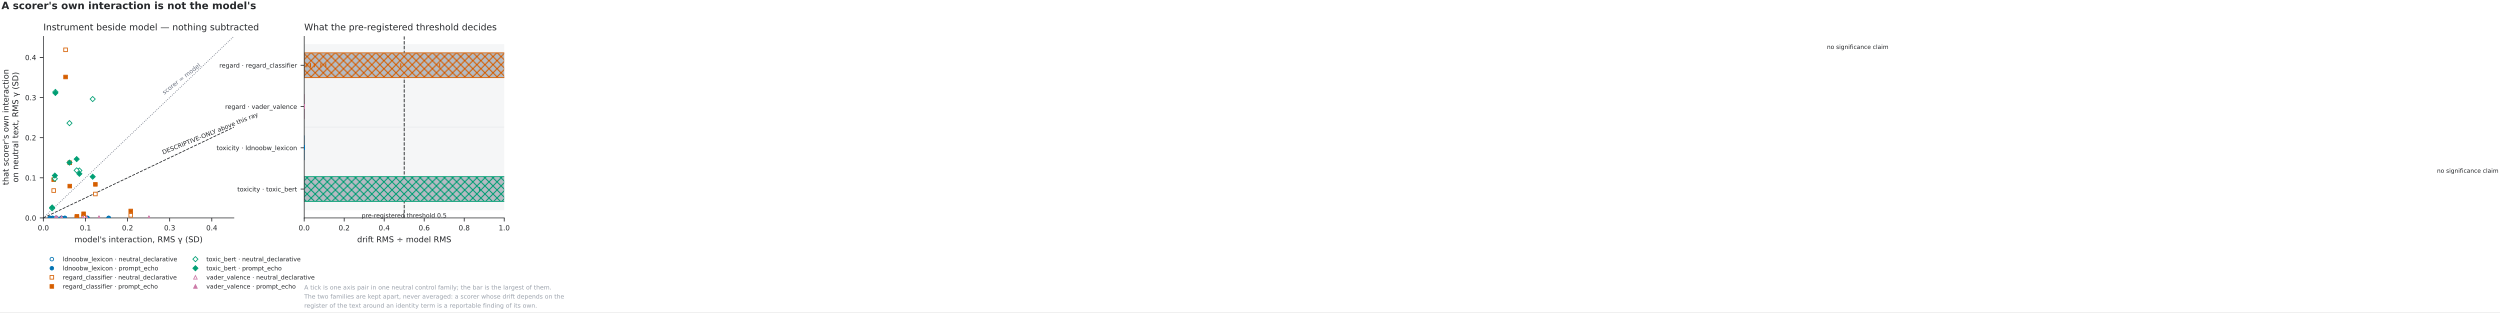
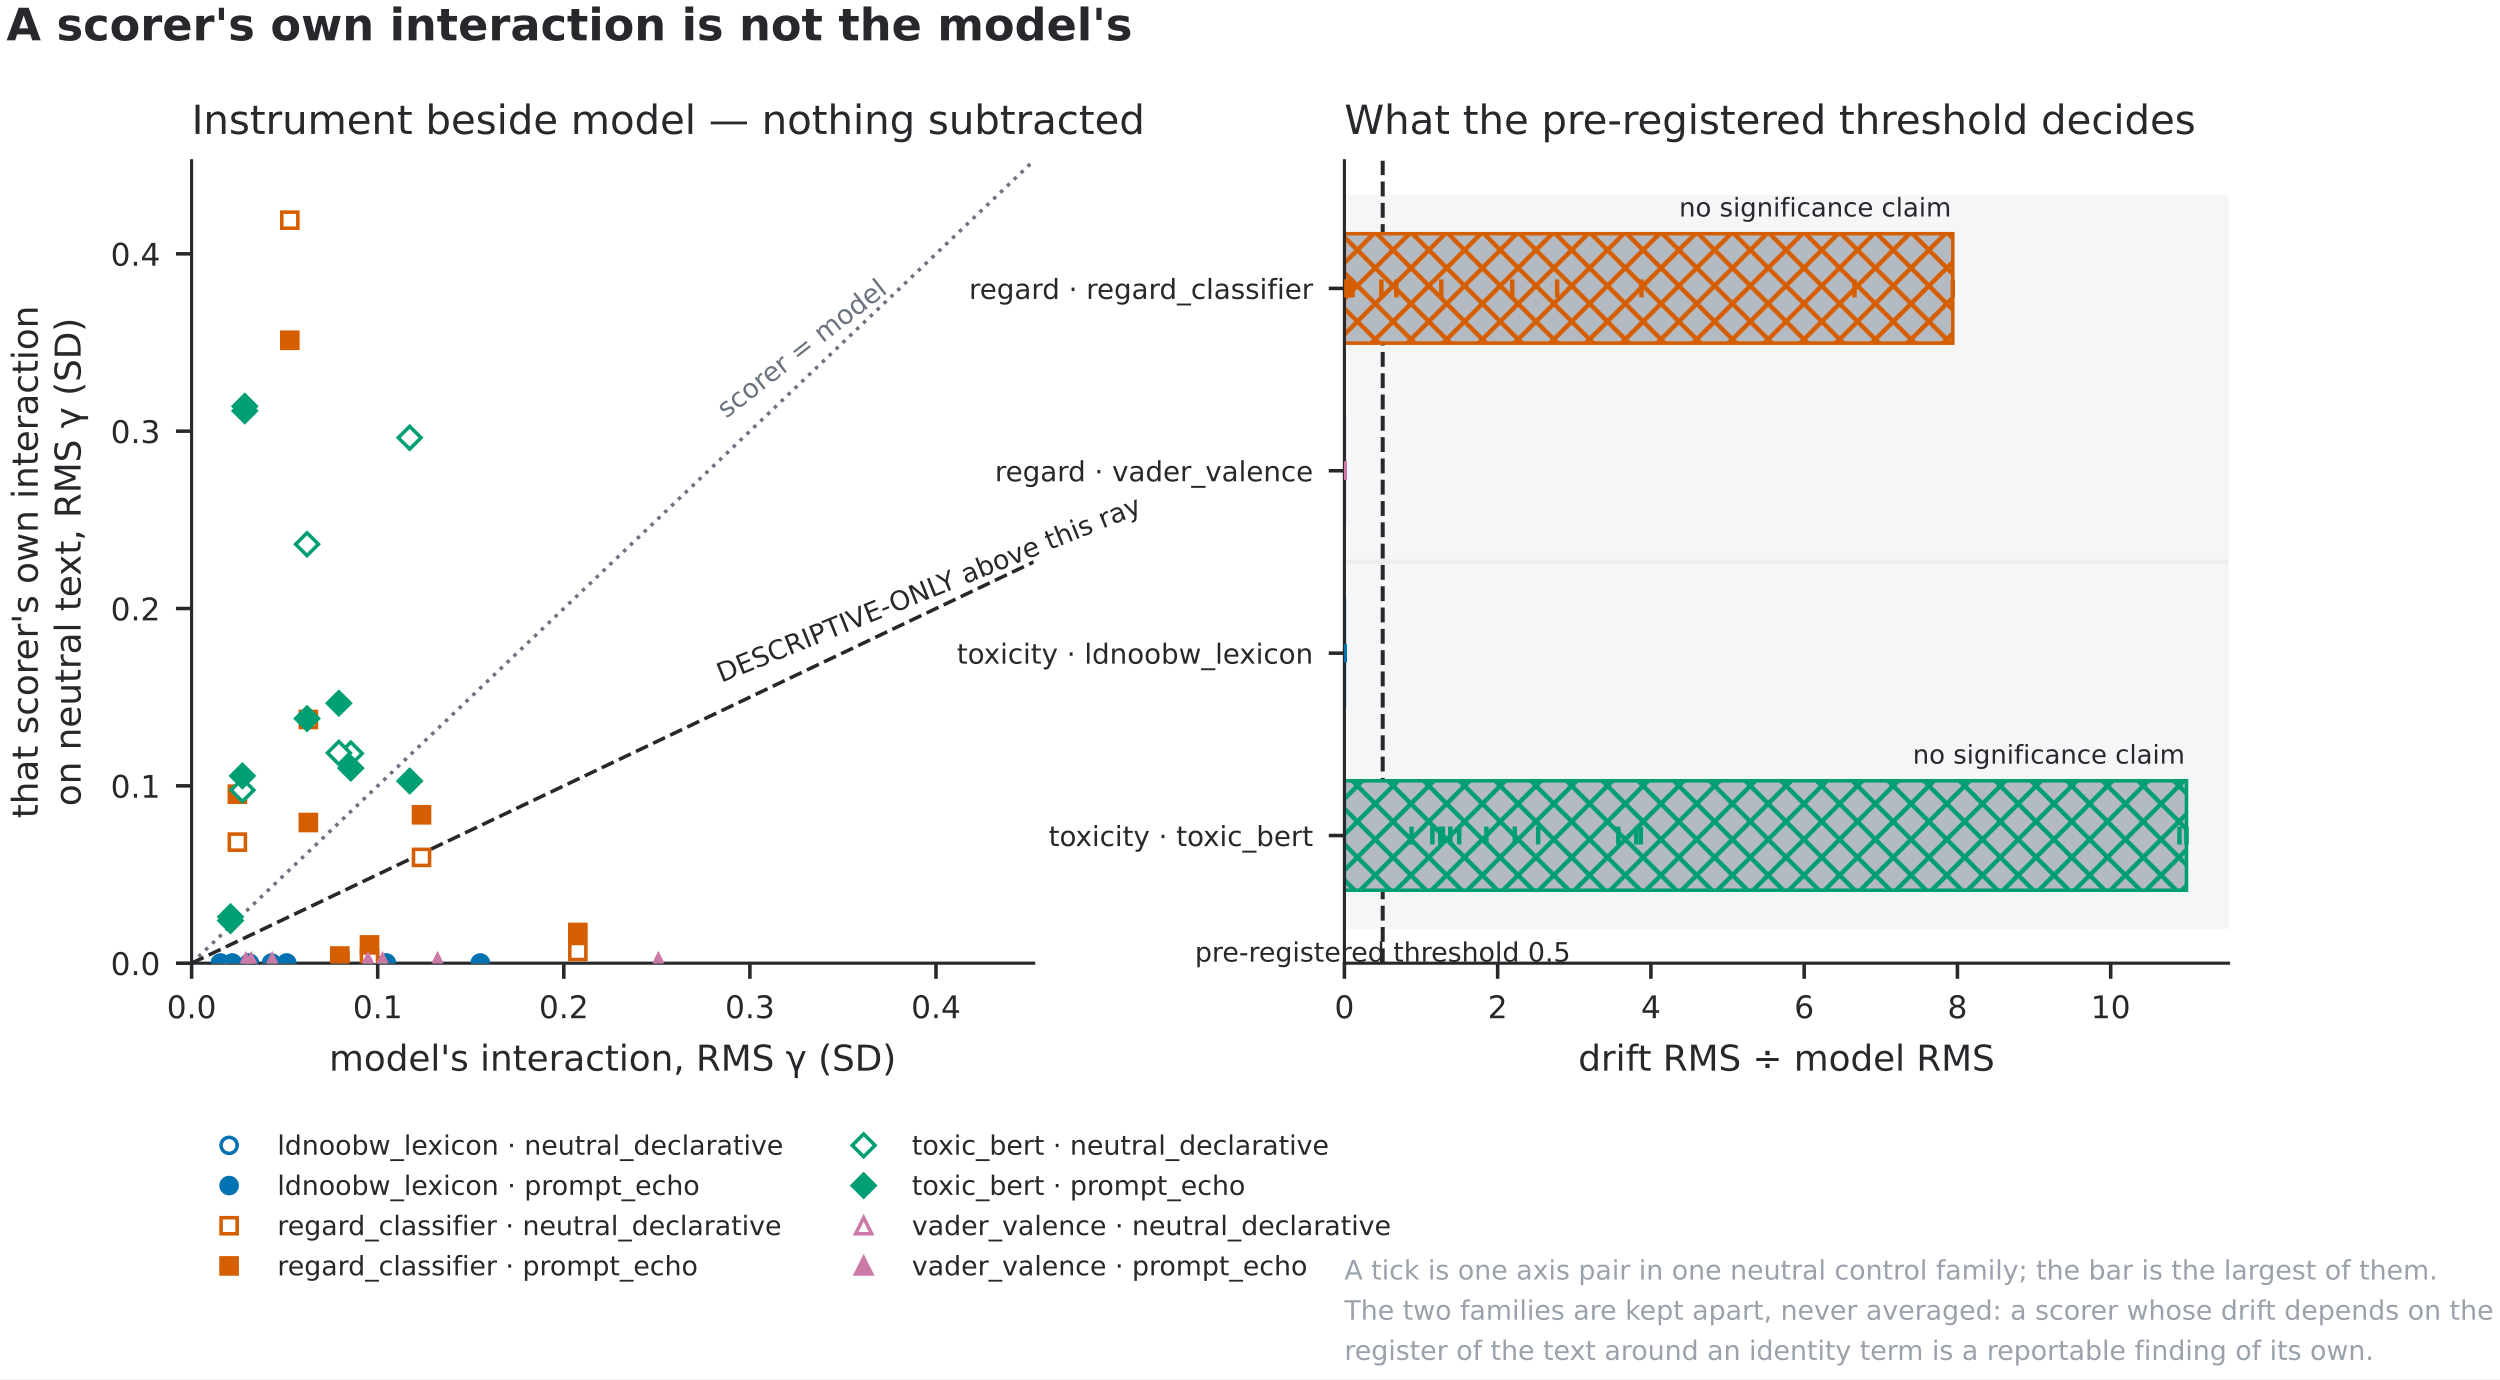
- <svg xmlns="http://www.w3.org/2000/svg" xmlns:xlink="http://www.w3.org/1999/xlink" width="2474.541pt" height="308.848pt" viewBox="0 0 2474.541 308.848" version="1.1">
+ <svg xmlns="http://www.w3.org/2000/svg" xmlns:xlink="http://www.w3.org/1999/xlink" width="559.894pt" height="308.848pt" viewBox="0 0 559.894 308.848" version="1.1">
  <defs>
    <style type="text/css">*{stroke-linejoin: round; stroke-linecap: butt}</style>
  </defs>
  <g id="figure_1">
    <g id="patch_1">
-       <path d="M 0 308.848  L 2474.541 308.848  L 2474.541 0  L 0 0  z " style="fill: #ffffff" />
+       <path d="M 0 308.848  L 559.894 308.848  L 559.894 0  L 0 0  z " style="fill: #ffffff" />
    </g>
    <g id="axes_1">
      <g id="patch_2">
        <path d="M 42.912 215.712  L 231.499 215.712  L 231.499 36  L 42.912 36  z " style="fill: #ffffff" />
      </g>
      <g id="margins-decoration">
        <path d="M 42.912 215.712  L 231.499 36  " clip-path="url(#pa109954910)" style="fill: none; stroke-dasharray: 0.8,1.32; stroke-dashoffset: 0; stroke: #6b7280; stroke-width: 0.8" />
      </g>
      <g id="margins-decoration">
        <path d="M 42.912 215.712  L 231.499 125.856  " clip-path="url(#pa109954910)" style="fill: none; stroke-dasharray: 2.96,1.28; stroke-dashoffset: 0; stroke: #26282b; stroke-width: 0.8" />
      </g>
      <g id="matplotlib.axis_1">
        <g id="xtick_1">
          <g id="line2d_1">
            <defs>
              <path id="m580edf04d2" d="M 0 0  L 0 3.5  " style="stroke: #26282b; stroke-width: 0.8" />
            </defs>
            <g>
              <use xlink:href="#m580edf04d2" x="42.912" y="215.712" style="fill: #26282b; stroke: #26282b; stroke-width: 0.8" />
            </g>
          </g>
          <g id="text_1">
            <text style="font-size: 7px; font-family: 'DejaVu Sans'; text-anchor: middle; fill: #26282b" x="42.912" y="228.03" transform="rotate(-0 42.912 228.0304)">0.0</text>
          </g>
        </g>
        <g id="xtick_2">
          <g id="line2d_2">
            <g>
              <use xlink:href="#m580edf04d2" x="84.59" y="215.712" style="fill: #26282b; stroke: #26282b; stroke-width: 0.8" />
            </g>
          </g>
          <g id="text_2">
            <text style="font-size: 7px; font-family: 'DejaVu Sans'; text-anchor: middle; fill: #26282b" x="84.59" y="228.03" transform="rotate(-0 84.58958 228.0304)">0.1</text>
          </g>
        </g>
        <g id="xtick_3">
          <g id="line2d_3">
            <g>
              <use xlink:href="#m580edf04d2" x="126.267" y="215.712" style="fill: #26282b; stroke: #26282b; stroke-width: 0.8" />
            </g>
          </g>
          <g id="text_3">
            <text style="font-size: 7px; font-family: 'DejaVu Sans'; text-anchor: middle; fill: #26282b" x="126.267" y="228.03" transform="rotate(-0 126.2672 228.0304)">0.2</text>
          </g>
        </g>
        <g id="xtick_4">
          <g id="line2d_4">
            <g>
              <use xlink:href="#m580edf04d2" x="167.945" y="215.712" style="fill: #26282b; stroke: #26282b; stroke-width: 0.8" />
            </g>
          </g>
          <g id="text_4">
            <text style="font-size: 7px; font-family: 'DejaVu Sans'; text-anchor: middle; fill: #26282b" x="167.945" y="228.03" transform="rotate(-0 167.9448 228.0304)">0.3</text>
          </g>
        </g>
        <g id="xtick_5">
          <g id="line2d_5">
            <g>
              <use xlink:href="#m580edf04d2" x="209.622" y="215.712" style="fill: #26282b; stroke: #26282b; stroke-width: 0.8" />
            </g>
          </g>
          <g id="text_5">
            <text style="font-size: 7px; font-family: 'DejaVu Sans'; text-anchor: middle; fill: #26282b" x="209.622" y="228.03" transform="rotate(-0 209.6223 228.0304)">0.4</text>
          </g>
        </g>
        <g id="text_6">
          <text style="font-size: 8px; font-family: 'DejaVu Sans'; text-anchor: middle; fill: #26282b" x="137.206" y="239.791" transform="rotate(-0 137.2055 239.7908)">model's interaction, RMS γ (SD)</text>
        </g>
      </g>
      <g id="matplotlib.axis_2">
        <g id="ytick_1">
          <g id="line2d_6">
            <defs>
              <path id="m1dbfb629b1" d="M 0 0  L -3.5 0  " style="stroke: #26282b; stroke-width: 0.8" />
            </defs>
            <g>
              <use xlink:href="#m1dbfb629b1" x="42.912" y="215.712" style="fill: #26282b; stroke: #26282b; stroke-width: 0.8" />
            </g>
          </g>
          <g id="text_7">
            <text style="font-size: 7px; font-family: 'DejaVu Sans'; text-anchor: end; fill: #26282b" x="35.912" y="218.371" transform="rotate(-0 35.912 218.3712)">0.0</text>
          </g>
        </g>
        <g id="ytick_2">
          <g id="line2d_7">
            <g>
              <use xlink:href="#m1dbfb629b1" x="42.912" y="175.996" style="fill: #26282b; stroke: #26282b; stroke-width: 0.8" />
            </g>
          </g>
          <g id="text_8">
            <text style="font-size: 7px; font-family: 'DejaVu Sans'; text-anchor: end; fill: #26282b" x="35.912" y="178.655" transform="rotate(-0 35.912 178.655)">0.1</text>
          </g>
        </g>
        <g id="ytick_3">
          <g id="line2d_8">
            <g>
              <use xlink:href="#m1dbfb629b1" x="42.912" y="136.28" style="fill: #26282b; stroke: #26282b; stroke-width: 0.8" />
            </g>
          </g>
          <g id="text_9">
            <text style="font-size: 7px; font-family: 'DejaVu Sans'; text-anchor: end; fill: #26282b" x="35.912" y="138.939" transform="rotate(-0 35.912 138.9388)">0.2</text>
          </g>
        </g>
        <g id="ytick_4">
          <g id="line2d_9">
            <g>
              <use xlink:href="#m1dbfb629b1" x="42.912" y="96.563" style="fill: #26282b; stroke: #26282b; stroke-width: 0.8" />
            </g>
          </g>
          <g id="text_10">
            <text style="font-size: 7px; font-family: 'DejaVu Sans'; text-anchor: end; fill: #26282b" x="35.912" y="99.223" transform="rotate(-0 35.912 99.22254)">0.3</text>
          </g>
        </g>
        <g id="ytick_5">
          <g id="line2d_10">
            <g>
              <use xlink:href="#m1dbfb629b1" x="42.912" y="56.847" style="fill: #26282b; stroke: #26282b; stroke-width: 0.8" />
            </g>
          </g>
          <g id="text_11">
            <text style="font-size: 7px; font-family: 'DejaVu Sans'; text-anchor: end; fill: #26282b" x="35.912" y="59.506" transform="rotate(-0 35.912 59.50633)">0.4</text>
          </g>
        </g>
        <g id="text_12">
          <text style="font-size: 8px; font-family: 'DejaVu Sans'; fill: #26282b" transform="translate(8.454969 183.2541) rotate(-90)">that scorer's own interaction</text>
          <text style="font-size: 8px; font-family: 'DejaVu Sans'; fill: #26282b" transform="translate(18.05716 180.5454) rotate(-90)">on neutral text, RMS γ (SD)</text>
        </g>
      </g>
      <g id="patch_3">
        <path d="M 42.912 215.712  L 42.912 36  " style="fill: none; stroke: #26282b; stroke-width: 0.7; stroke-linejoin: miter; stroke-linecap: square" />
      </g>
      <g id="patch_4">
        <path d="M 42.912 215.712  L 231.499 215.712  " style="fill: none; stroke: #26282b; stroke-width: 0.7; stroke-linejoin: miter; stroke-linecap: square" />
      </g>
      <g id="line2d_11">
        <defs>
          <path id="m6b26509b56" d="M 0 1.8  C 0.477 1.8 0.935 1.61 1.273 1.273  C 1.61 0.935 1.8 0.477 1.8 0  C 1.8 -0.477 1.61 -0.935 1.273 -1.273  C 0.935 -1.61 0.477 -1.8 0 -1.8  C -0.477 -1.8 -0.935 -1.61 -1.273 -1.273  C -1.61 -0.935 -1.8 -0.477 -1.8 0  C -1.8 0.477 -1.61 0.935 -1.273 1.273  C -0.935 1.61 -0.477 1.8 0 1.8  z " style="stroke: #0072b2; stroke-width: 0.8" />
        </defs>
        <g clip-path="url(#pa109954910)">
          <use xlink:href="#m6b26509b56" x="86.517" y="215.712" style="fill: #ffffff; stroke: #0072b2; stroke-width: 0.8" />
          <use xlink:href="#m6b26509b56" x="52.008" y="215.712" style="fill: #ffffff; stroke: #0072b2; stroke-width: 0.8" />
          <use xlink:href="#m6b26509b56" x="55.815" y="215.712" style="fill: #ffffff; stroke: #0072b2; stroke-width: 0.8" />
          <use xlink:href="#m6b26509b56" x="64.201" y="215.712" style="fill: #ffffff; stroke: #0072b2; stroke-width: 0.8" />
          <use xlink:href="#m6b26509b56" x="107.567" y="215.712" style="fill: #ffffff; stroke: #0072b2; stroke-width: 0.8" />
          <use xlink:href="#m6b26509b56" x="60.827" y="215.712" style="fill: #ffffff; stroke: #0072b2; stroke-width: 0.8" />
          <use xlink:href="#m6b26509b56" x="49.373" y="215.712" style="fill: #ffffff; stroke: #0072b2; stroke-width: 0.8" />
        </g>
      </g>
      <g id="line2d_12">
        <defs>
          <path id="m440187493d" d="M 0 1.8  C 0.477 1.8 0.935 1.61 1.273 1.273  C 1.61 0.935 1.8 0.477 1.8 0  C 1.8 -0.477 1.61 -0.935 1.273 -1.273  C 0.935 -1.61 0.477 -1.8 0 -1.8  C -0.477 -1.8 -0.935 -1.61 -1.273 -1.273  C -1.61 -0.935 -1.8 -0.477 -1.8 0  C -1.8 0.477 -1.61 0.935 -1.273 1.273  C -0.935 1.61 -0.477 1.8 0 1.8  z " style="stroke: #0072b2; stroke-width: 0.8" />
        </defs>
        <g clip-path="url(#pa109954910)">
          <use xlink:href="#m440187493d" x="86.517" y="215.712" style="fill: #0072b2; stroke: #0072b2; stroke-width: 0.8" />
          <use xlink:href="#m440187493d" x="52.008" y="215.712" style="fill: #0072b2; stroke: #0072b2; stroke-width: 0.8" />
          <use xlink:href="#m440187493d" x="55.815" y="215.712" style="fill: #0072b2; stroke: #0072b2; stroke-width: 0.8" />
          <use xlink:href="#m440187493d" x="64.201" y="215.712" style="fill: #0072b2; stroke: #0072b2; stroke-width: 0.8" />
          <use xlink:href="#m440187493d" x="107.567" y="215.712" style="fill: #0072b2; stroke: #0072b2; stroke-width: 0.8" />
          <use xlink:href="#m440187493d" x="60.827" y="215.712" style="fill: #0072b2; stroke: #0072b2; stroke-width: 0.8" />
          <use xlink:href="#m440187493d" x="49.373" y="215.712" style="fill: #0072b2; stroke: #0072b2; stroke-width: 0.8" />
        </g>
      </g>
      <g id="line2d_13">
        <defs>
          <path id="m87b30cefbf" d="M -1.8 1.8  L 1.8 1.8  L 1.8 -1.8  L -1.8 -1.8  z " style="stroke: #d55e00; stroke-width: 0.8; stroke-linejoin: miter" />
        </defs>
        <g clip-path="url(#pa109954910)">
          <use xlink:href="#m87b30cefbf" x="64.905" y="49.312" style="fill: #ffffff; stroke: #d55e00; stroke-width: 0.8; stroke-linejoin: miter" />
          <use xlink:href="#m87b30cefbf" x="94.402" y="192.022" style="fill: #ffffff; stroke: #d55e00; stroke-width: 0.8; stroke-linejoin: miter" />
          <use xlink:href="#m87b30cefbf" x="53.158" y="188.604" style="fill: #ffffff; stroke: #d55e00; stroke-width: 0.8; stroke-linejoin: miter" />
          <use xlink:href="#m87b30cefbf" x="76.102" y="215.291" style="fill: #ffffff; stroke: #d55e00; stroke-width: 0.8; stroke-linejoin: miter" />
          <use xlink:href="#m87b30cefbf" x="69.055" y="161.138" style="fill: #ffffff; stroke: #d55e00; stroke-width: 0.8; stroke-linejoin: miter" />
          <use xlink:href="#m87b30cefbf" x="82.751" y="214.554" style="fill: #ffffff; stroke: #d55e00; stroke-width: 0.8; stroke-linejoin: miter" />
          <use xlink:href="#m87b30cefbf" x="129.415" y="213.093" style="fill: #ffffff; stroke: #d55e00; stroke-width: 0.8; stroke-linejoin: miter" />
        </g>
      </g>
      <g id="line2d_14">
        <defs>
          <path id="mf035934096" d="M -1.8 1.8  L 1.8 1.8  L 1.8 -1.8  L -1.8 -1.8  z " style="stroke: #d55e00; stroke-width: 0.8; stroke-linejoin: miter" />
        </defs>
        <g clip-path="url(#pa109954910)">
          <use xlink:href="#mf035934096" x="64.905" y="76.204" style="fill: #d55e00; stroke: #d55e00; stroke-width: 0.8; stroke-linejoin: miter" />
          <use xlink:href="#mf035934096" x="94.402" y="182.476" style="fill: #d55e00; stroke: #d55e00; stroke-width: 0.8; stroke-linejoin: miter" />
          <use xlink:href="#mf035934096" x="53.158" y="177.86" style="fill: #d55e00; stroke: #d55e00; stroke-width: 0.8; stroke-linejoin: miter" />
          <use xlink:href="#mf035934096" x="76.102" y="214.109" style="fill: #d55e00; stroke: #d55e00; stroke-width: 0.8; stroke-linejoin: miter" />
          <use xlink:href="#mf035934096" x="69.055" y="184.208" style="fill: #d55e00; stroke: #d55e00; stroke-width: 0.8; stroke-linejoin: miter" />
          <use xlink:href="#mf035934096" x="82.751" y="211.618" style="fill: #d55e00; stroke: #d55e00; stroke-width: 0.8; stroke-linejoin: miter" />
          <use xlink:href="#mf035934096" x="129.415" y="208.835" style="fill: #d55e00; stroke: #d55e00; stroke-width: 0.8; stroke-linejoin: miter" />
        </g>
      </g>
      <g id="line2d_15">
        <defs>
          <path id="mf7b202ad55" d="M 0 2.546  L 2.546 0  L 0 -2.546  L -2.546 0  z " style="stroke: #009e73; stroke-width: 0.8; stroke-linejoin: miter" />
        </defs>
        <g clip-path="url(#pa109954910)">
          <use xlink:href="#mf7b202ad55" x="68.758" y="121.884" style="fill: #ffffff; stroke: #009e73; stroke-width: 0.8; stroke-linejoin: miter" />
          <use xlink:href="#mf7b202ad55" x="91.75" y="98.033" style="fill: #ffffff; stroke: #009e73; stroke-width: 0.8; stroke-linejoin: miter" />
          <use xlink:href="#mf7b202ad55" x="78.564" y="168.759" style="fill: #ffffff; stroke: #009e73; stroke-width: 0.8; stroke-linejoin: miter" />
          <use xlink:href="#mf7b202ad55" x="75.892" y="168.621" style="fill: #ffffff; stroke: #009e73; stroke-width: 0.8; stroke-linejoin: miter" />
          <use xlink:href="#mf7b202ad55" x="54.823" y="90.98" style="fill: #ffffff; stroke: #009e73; stroke-width: 0.8; stroke-linejoin: miter" />
          <use xlink:href="#mf7b202ad55" x="51.628" y="206.174" style="fill: #ffffff; stroke: #009e73; stroke-width: 0.8; stroke-linejoin: miter" />
          <use xlink:href="#mf7b202ad55" x="54.29" y="176.952" style="fill: #ffffff; stroke: #009e73; stroke-width: 0.8; stroke-linejoin: miter" />
        </g>
      </g>
      <g id="line2d_16">
        <defs>
          <path id="m462d6c159b" d="M 0 2.546  L 2.546 0  L 0 -2.546  L -2.546 0  z " style="stroke: #009e73; stroke-width: 0.8; stroke-linejoin: miter" />
        </defs>
        <g clip-path="url(#pa109954910)">
          <use xlink:href="#m462d6c159b" x="68.758" y="160.932" style="fill: #009e73; stroke: #009e73; stroke-width: 0.8; stroke-linejoin: miter" />
          <use xlink:href="#m462d6c159b" x="91.75" y="174.912" style="fill: #009e73; stroke: #009e73; stroke-width: 0.8; stroke-linejoin: miter" />
          <use xlink:href="#m462d6c159b" x="78.564" y="172.027" style="fill: #009e73; stroke: #009e73; stroke-width: 0.8; stroke-linejoin: miter" />
          <use xlink:href="#m462d6c159b" x="75.892" y="157.488" style="fill: #009e73; stroke: #009e73; stroke-width: 0.8; stroke-linejoin: miter" />
          <use xlink:href="#m462d6c159b" x="54.823" y="92.013" style="fill: #009e73; stroke: #009e73; stroke-width: 0.8; stroke-linejoin: miter" />
          <use xlink:href="#m462d6c159b" x="51.628" y="205.327" style="fill: #009e73; stroke: #009e73; stroke-width: 0.8; stroke-linejoin: miter" />
          <use xlink:href="#m462d6c159b" x="54.29" y="173.768" style="fill: #009e73; stroke: #009e73; stroke-width: 0.8; stroke-linejoin: miter" />
        </g>
      </g>
      <g id="line2d_17">
        <defs>
          <path id="mebb9a786e4" d="M 0 -1.8  L -1.8 1.8  L 1.8 1.8  z " style="stroke: #cc79a7; stroke-width: 0.8; stroke-linejoin: miter" />
        </defs>
        <g clip-path="url(#pa109954910)">
          <use xlink:href="#mebb9a786e4" x="55.046" y="215.712" style="fill: #ffffff; stroke: #cc79a7; stroke-width: 0.8; stroke-linejoin: miter" />
          <use xlink:href="#mebb9a786e4" x="82.412" y="215.712" style="fill: #ffffff; stroke: #cc79a7; stroke-width: 0.8; stroke-linejoin: miter" />
          <use xlink:href="#mebb9a786e4" x="60.959" y="215.712" style="fill: #ffffff; stroke: #cc79a7; stroke-width: 0.8; stroke-linejoin: miter" />
          <use xlink:href="#mebb9a786e4" x="56.252" y="215.712" style="fill: #ffffff; stroke: #cc79a7; stroke-width: 0.8; stroke-linejoin: miter" />
          <use xlink:href="#mebb9a786e4" x="85.673" y="215.712" style="fill: #ffffff; stroke: #cc79a7; stroke-width: 0.8; stroke-linejoin: miter" />
          <use xlink:href="#mebb9a786e4" x="97.991" y="215.712" style="fill: #ffffff; stroke: #cc79a7; stroke-width: 0.8; stroke-linejoin: miter" />
          <use xlink:href="#mebb9a786e4" x="147.446" y="215.712" style="fill: #ffffff; stroke: #cc79a7; stroke-width: 0.8; stroke-linejoin: miter" />
        </g>
      </g>
      <g id="line2d_18">
        <defs>
          <path id="m4b9bb8f243" d="M 0 -1.8  L -1.8 1.8  L 1.8 1.8  z " style="stroke: #cc79a7; stroke-width: 0.8; stroke-linejoin: miter" />
        </defs>
        <g clip-path="url(#pa109954910)">
          <use xlink:href="#m4b9bb8f243" x="55.046" y="215.712" style="fill: #cc79a7; stroke: #cc79a7; stroke-width: 0.8; stroke-linejoin: miter" />
          <use xlink:href="#m4b9bb8f243" x="82.412" y="215.712" style="fill: #cc79a7; stroke: #cc79a7; stroke-width: 0.8; stroke-linejoin: miter" />
          <use xlink:href="#m4b9bb8f243" x="60.959" y="215.712" style="fill: #cc79a7; stroke: #cc79a7; stroke-width: 0.8; stroke-linejoin: miter" />
          <use xlink:href="#m4b9bb8f243" x="56.252" y="215.712" style="fill: #cc79a7; stroke: #cc79a7; stroke-width: 0.8; stroke-linejoin: miter" />
          <use xlink:href="#m4b9bb8f243" x="85.673" y="215.712" style="fill: #cc79a7; stroke: #cc79a7; stroke-width: 0.8; stroke-linejoin: miter" />
          <use xlink:href="#m4b9bb8f243" x="97.991" y="215.712" style="fill: #cc79a7; stroke: #cc79a7; stroke-width: 0.8; stroke-linejoin: miter" />
          <use xlink:href="#m4b9bb8f243" x="147.446" y="215.712" style="fill: #cc79a7; stroke: #cc79a7; stroke-width: 0.8; stroke-linejoin: miter" />
        </g>
      </g>
      <g id="text_13">
        <text style="font-size: 6px; font-family: 'DejaVu Sans'; fill: #6b7280" transform="translate(162.6428 93.8134) rotate(-38)">scorer = model</text>
      </g>
      <g id="text_14">
        <text style="font-size: 6px; font-family: 'DejaVu Sans'; fill: #26282b" transform="translate(161.5438 152.9178) rotate(-22)">DESCRIPTIVE-ONLY above this ray</text>
      </g>
      <g id="text_15">
        <text style="font-size: 9px; font-family: 'DejaVu Sans'; text-anchor: start; fill: #26282b" x="42.912" y="30" transform="rotate(-0 42.912 30)">Instrument beside model — nothing subtracted</text>
      </g>
      <g id="legend_1">
        <g id="line2d_19">
          <g>
            <use xlink:href="#m6b26509b56" x="51.312" y="256.513" style="fill: #ffffff; stroke: #0072b2; stroke-width: 0.8" />
          </g>
        </g>
        <g id="text_16">
          <text style="font-size: 6px; font-family: 'DejaVu Sans'; text-anchor: start; fill: #26282b" x="62.112" y="258.613" transform="rotate(-0 62.112 258.6135)">ldnoobw_lexicon · neutral_declarative</text>
        </g>
        <g id="line2d_20">
          <g>
            <use xlink:href="#m440187493d" x="51.312" y="265.514" style="fill: #0072b2; stroke: #0072b2; stroke-width: 0.8" />
          </g>
        </g>
        <g id="text_17">
          <text style="font-size: 6px; font-family: 'DejaVu Sans'; text-anchor: start; fill: #26282b" x="62.112" y="267.614" transform="rotate(-0 62.112 267.6139)">ldnoobw_lexicon · prompt_echo</text>
        </g>
        <g id="line2d_21">
          <g>
            <use xlink:href="#m87b30cefbf" x="51.312" y="274.514" style="fill: #ffffff; stroke: #d55e00; stroke-width: 0.8; stroke-linejoin: miter" />
          </g>
        </g>
        <g id="text_18">
          <text style="font-size: 6px; font-family: 'DejaVu Sans'; text-anchor: start; fill: #26282b" x="62.112" y="276.614" transform="rotate(-0 62.112 276.6144)">regard_classifier · neutral_declarative</text>
        </g>
        <g id="line2d_22">
          <g>
            <use xlink:href="#mf035934096" x="51.312" y="283.515" style="fill: #d55e00; stroke: #d55e00; stroke-width: 0.8; stroke-linejoin: miter" />
          </g>
        </g>
        <g id="text_19">
          <text style="font-size: 6px; font-family: 'DejaVu Sans'; text-anchor: start; fill: #26282b" x="62.112" y="285.615" transform="rotate(-0 62.112 285.6149)">regard_classifier · prompt_echo</text>
        </g>
        <g id="line2d_23">
          <g>
            <use xlink:href="#mf7b202ad55" x="193.423" y="256.513" style="fill: #ffffff; stroke: #009e73; stroke-width: 0.8; stroke-linejoin: miter" />
          </g>
        </g>
        <g id="text_20">
          <text style="font-size: 6px; font-family: 'DejaVu Sans'; text-anchor: start; fill: #26282b" x="204.223" y="258.613" transform="rotate(-0 204.2229 258.6135)">toxic_bert · neutral_declarative</text>
        </g>
        <g id="line2d_24">
          <g>
            <use xlink:href="#m462d6c159b" x="193.423" y="265.514" style="fill: #009e73; stroke: #009e73; stroke-width: 0.8; stroke-linejoin: miter" />
          </g>
        </g>
        <g id="text_21">
          <text style="font-size: 6px; font-family: 'DejaVu Sans'; text-anchor: start; fill: #26282b" x="204.223" y="267.614" transform="rotate(-0 204.2229 267.6139)">toxic_bert · prompt_echo</text>
        </g>
        <g id="line2d_25">
          <g>
            <use xlink:href="#mebb9a786e4" x="193.423" y="274.514" style="fill: #ffffff; stroke: #cc79a7; stroke-width: 0.8; stroke-linejoin: miter" />
          </g>
        </g>
        <g id="text_22">
          <text style="font-size: 6px; font-family: 'DejaVu Sans'; text-anchor: start; fill: #26282b" x="204.223" y="276.614" transform="rotate(-0 204.2229 276.6144)">vader_valence · neutral_declarative</text>
        </g>
        <g id="line2d_26">
          <g>
            <use xlink:href="#m4b9bb8f243" x="193.423" y="283.515" style="fill: #cc79a7; stroke: #cc79a7; stroke-width: 0.8; stroke-linejoin: miter" />
          </g>
        </g>
        <g id="text_23">
          <text style="font-size: 6px; font-family: 'DejaVu Sans'; text-anchor: start; fill: #26282b" x="204.223" y="285.615" transform="rotate(-0 204.2229 285.6149)">vader_valence · prompt_echo</text>
        </g>
      </g>
    </g>
    <g id="axes_2">
      <g id="patch_5">
        <path d="M 301.088 215.712  L 499.104 215.712  L 499.104 36  L 301.088 36  z " style="fill: #ffffff" />
      </g>
      <g id="margins-decoration">
        <path d="M 301.088 44.169  L 499.104 44.169  L 499.104 125.856  L 301.088 125.856  z " clip-path="url(#p8aa977aa37)" style="fill: #9aa1ab; opacity: 0.1; stroke: #9aa1ab; stroke-linejoin: miter" />
      </g>
      <g id="margins-decoration">
        <path d="M 301.088 125.856  L 499.104 125.856  L 499.104 207.543  L 301.088 207.543  z " clip-path="url(#p8aa977aa37)" style="fill: #9aa1ab; opacity: 0.1; stroke: #9aa1ab; stroke-linejoin: miter" />
      </g>
      <g id="margins-decoration">
-         <path d="M 400.096 215.712  L 400.096 36  " clip-path="url(#p8aa977aa37)" style="fill: none; stroke-dasharray: 3.33,1.44; stroke-dashoffset: 0; stroke: #26282b; stroke-width: 0.9" />
+         <path d="M 309.668 215.712  L 309.668 36  " clip-path="url(#p8aa977aa37)" style="fill: none; stroke-dasharray: 3.33,1.44; stroke-dashoffset: 0; stroke: #26282b; stroke-width: 0.9" />
      </g>
      <g id="matplotlib.axis_3">
        <g id="xtick_6">
          <g id="line2d_27">
            <g>
              <use xlink:href="#m580edf04d2" x="301.088" y="215.712" style="fill: #26282b; stroke: #26282b; stroke-width: 0.8" />
            </g>
          </g>
          <g id="text_24">
-             <text style="font-size: 7px; font-family: 'DejaVu Sans'; text-anchor: middle; fill: #26282b" x="301.088" y="228.03" transform="rotate(-0 301.0876 228.0304)">0.0</text>
+             <text style="font-size: 7px; font-family: 'DejaVu Sans'; text-anchor: middle; fill: #26282b" x="301.088" y="228.03" transform="rotate(-0 301.0876 228.0304)">0</text>
          </g>
        </g>
        <g id="xtick_7">
          <g id="line2d_28">
            <g>
-               <use xlink:href="#m580edf04d2" x="340.691" y="215.712" style="fill: #26282b; stroke: #26282b; stroke-width: 0.8" />
+               <use xlink:href="#m580edf04d2" x="335.411" y="215.712" style="fill: #26282b; stroke: #26282b; stroke-width: 0.8" />
            </g>
          </g>
          <g id="text_25">
-             <text style="font-size: 7px; font-family: 'DejaVu Sans'; text-anchor: middle; fill: #26282b" x="340.691" y="228.03" transform="rotate(-0 340.6909 228.0304)">0.2</text>
+             <text style="font-size: 7px; font-family: 'DejaVu Sans'; text-anchor: middle; fill: #26282b" x="335.411" y="228.03" transform="rotate(-0 335.4109 228.0304)">2</text>
          </g>
        </g>
        <g id="xtick_8">
          <g id="line2d_29">
            <g>
-               <use xlink:href="#m580edf04d2" x="380.294" y="215.712" style="fill: #26282b; stroke: #26282b; stroke-width: 0.8" />
+               <use xlink:href="#m580edf04d2" x="369.734" y="215.712" style="fill: #26282b; stroke: #26282b; stroke-width: 0.8" />
            </g>
          </g>
          <g id="text_26">
-             <text style="font-size: 7px; font-family: 'DejaVu Sans'; text-anchor: middle; fill: #26282b" x="380.294" y="228.03" transform="rotate(-0 380.2942 228.0304)">0.4</text>
+             <text style="font-size: 7px; font-family: 'DejaVu Sans'; text-anchor: middle; fill: #26282b" x="369.734" y="228.03" transform="rotate(-0 369.7343 228.0304)">4</text>
          </g>
        </g>
        <g id="xtick_9">
          <g id="line2d_30">
            <g>
-               <use xlink:href="#m580edf04d2" x="419.897" y="215.712" style="fill: #26282b; stroke: #26282b; stroke-width: 0.8" />
+               <use xlink:href="#m580edf04d2" x="404.058" y="215.712" style="fill: #26282b; stroke: #26282b; stroke-width: 0.8" />
            </g>
          </g>
          <g id="text_27">
-             <text style="font-size: 7px; font-family: 'DejaVu Sans'; text-anchor: middle; fill: #26282b" x="419.897" y="228.03" transform="rotate(-0 419.8975 228.0304)">0.6</text>
+             <text style="font-size: 7px; font-family: 'DejaVu Sans'; text-anchor: middle; fill: #26282b" x="404.058" y="228.03" transform="rotate(-0 404.0576 228.0304)">6</text>
          </g>
        </g>
        <g id="xtick_10">
          <g id="line2d_31">
            <g>
-               <use xlink:href="#m580edf04d2" x="459.501" y="215.712" style="fill: #26282b; stroke: #26282b; stroke-width: 0.8" />
+               <use xlink:href="#m580edf04d2" x="438.381" y="215.712" style="fill: #26282b; stroke: #26282b; stroke-width: 0.8" />
            </g>
          </g>
          <g id="text_28">
-             <text style="font-size: 7px; font-family: 'DejaVu Sans'; text-anchor: middle; fill: #26282b" x="459.501" y="228.03" transform="rotate(-0 459.5007 228.0304)">0.8</text>
+             <text style="font-size: 7px; font-family: 'DejaVu Sans'; text-anchor: middle; fill: #26282b" x="438.381" y="228.03" transform="rotate(-0 438.3809 228.0304)">8</text>
          </g>
        </g>
        <g id="xtick_11">
          <g id="line2d_32">
            <g>
-               <use xlink:href="#m580edf04d2" x="499.104" y="215.712" style="fill: #26282b; stroke: #26282b; stroke-width: 0.8" />
+               <use xlink:href="#m580edf04d2" x="472.704" y="215.712" style="fill: #26282b; stroke: #26282b; stroke-width: 0.8" />
            </g>
          </g>
          <g id="text_29">
-             <text style="font-size: 7px; font-family: 'DejaVu Sans'; text-anchor: middle; fill: #26282b" x="499.104" y="228.03" transform="rotate(-0 499.104 228.0304)">1.0</text>
+             <text style="font-size: 7px; font-family: 'DejaVu Sans'; text-anchor: middle; fill: #26282b" x="472.704" y="228.03" transform="rotate(-0 472.7042 228.0304)">10</text>
          </g>
        </g>
        <g id="text_30">
          <text style="font-size: 8px; font-family: 'DejaVu Sans'; text-anchor: middle; fill: #26282b" x="400.096" y="239.791" transform="rotate(-0 400.0958 239.7908)">drift RMS ÷ model RMS</text>
        </g>
      </g>
      <g id="matplotlib.axis_4">
        <g id="ytick_6">
          <g id="line2d_33">
            <g>
              <use xlink:href="#m1dbfb629b1" x="301.088" y="64.591" style="fill: #26282b; stroke: #26282b; stroke-width: 0.8" />
            </g>
          </g>
          <g id="text_31">
            <text style="font-size: 6.2px; font-family: 'DejaVu Sans'; text-anchor: end; fill: #26282b" x="294.088" y="66.946" transform="rotate(-0 294.0876 66.94606)">regard · regard_classifier</text>
          </g>
        </g>
        <g id="ytick_7">
          <g id="line2d_34">
            <g>
              <use xlink:href="#m1dbfb629b1" x="301.088" y="105.434" style="fill: #26282b; stroke: #26282b; stroke-width: 0.8" />
            </g>
          </g>
          <g id="text_32">
            <text style="font-size: 6.2px; font-family: 'DejaVu Sans'; text-anchor: end; fill: #26282b" x="294.088" y="107.79" transform="rotate(-0 294.0876 107.7897)">regard · vader_valence</text>
          </g>
        </g>
        <g id="ytick_8">
          <g id="line2d_35">
            <g>
              <use xlink:href="#m1dbfb629b1" x="301.088" y="146.278" style="fill: #26282b; stroke: #26282b; stroke-width: 0.8" />
            </g>
          </g>
          <g id="text_33">
            <text style="font-size: 6.2px; font-family: 'DejaVu Sans'; text-anchor: end; fill: #26282b" x="294.088" y="148.633" transform="rotate(-0 294.0876 148.6333)">toxicity · ldnoobw_lexicon</text>
          </g>
        </g>
        <g id="ytick_9">
          <g id="line2d_36">
            <g>
              <use xlink:href="#m1dbfb629b1" x="301.088" y="187.121" style="fill: #26282b; stroke: #26282b; stroke-width: 0.8" />
            </g>
          </g>
          <g id="text_34">
            <text style="font-size: 6.2px; font-family: 'DejaVu Sans'; text-anchor: end; fill: #26282b" x="294.088" y="189.477" transform="rotate(-0 294.0876 189.477)">toxicity · toxic_bert</text>
          </g>
        </g>
      </g>
      <g id="patch_6">
-         <path d="M 301.088 52.337  L 1873.25 52.337  L 1873.25 76.844  L 301.088 76.844  z " clip-path="url(#p8aa977aa37)" style="fill: url(#h09a14365e8); stroke: #d55e00; stroke-width: 0.8; stroke-linejoin: miter" />
+         <path d="M 301.088 52.337  L 437.344 52.337  L 437.344 76.844  L 301.088 76.844  z " clip-path="url(#p8aa977aa37)" style="fill: url(#h09a14365e8); stroke: #d55e00; stroke-width: 0.8; stroke-linejoin: miter" />
      </g>
      <g id="patch_7">
        <path d="M 301.088 93.181  L 301.088 93.181  L 301.088 117.687  L 301.088 117.687  z " clip-path="url(#p8aa977aa37)" style="fill: #ffffff; stroke: #cc79a7; stroke-width: 0.8; stroke-linejoin: miter" />
      </g>
      <g id="patch_8">
        <path d="M 301.088 134.025  L 301.088 134.025  L 301.088 158.531  L 301.088 158.531  z " clip-path="url(#p8aa977aa37)" style="fill: #ffffff; stroke: #0072b2; stroke-width: 0.8; stroke-linejoin: miter" />
      </g>
      <g id="patch_9">
-         <path d="M 301.088 174.868  L 2477.062 174.868  L 2477.062 199.375  L 301.088 199.375  z " clip-path="url(#p8aa977aa37)" style="fill: url(#hf2c184074c); stroke: #009e73; stroke-width: 0.8; stroke-linejoin: miter" />
+         <path d="M 301.088 174.868  L 489.675 174.868  L 489.675 199.375  L 301.088 199.375  z " clip-path="url(#p8aa977aa37)" style="fill: url(#hf2c184074c); stroke: #009e73; stroke-width: 0.8; stroke-linejoin: miter" />
      </g>
      <g id="patch_10">
        <path d="M 301.088 215.712  L 301.088 36  " style="fill: none; stroke: #26282b; stroke-width: 0.7; stroke-linejoin: miter; stroke-linecap: square" />
      </g>
      <g id="patch_11">
        <path d="M 301.088 215.712  L 499.104 215.712  " style="fill: none; stroke: #26282b; stroke-width: 0.7; stroke-linejoin: miter; stroke-linecap: square" />
      </g>
      <g id="line2d_37">
        <defs>
          <path id="me6ae3d013a" d="M 0 2  L 0 -2  " style="stroke: #d55e00" />
        </defs>
        <g clip-path="url(#p8aa977aa37)">
-           <use xlink:href="#me6ae3d013a" x="1873.25" y="64.591" style="fill: #d55e00; stroke: #d55e00" />
-           <use xlink:href="#me6ae3d013a" x="1619.177" y="64.591" style="fill: #d55e00; stroke: #d55e00" />
-           <use xlink:href="#me6ae3d013a" x="396.691" y="64.591" style="fill: #d55e00; stroke: #d55e00" />
-           <use xlink:href="#me6ae3d013a" x="435.219" y="64.591" style="fill: #d55e00; stroke: #d55e00" />
-           <use xlink:href="#me6ae3d013a" x="850.856" y="64.591" style="fill: #d55e00; stroke: #d55e00" />
-           <use xlink:href="#me6ae3d013a" x="1068.758" y="64.591" style="fill: #d55e00; stroke: #d55e00" />
-           <use xlink:href="#me6ae3d013a" x="303.722" y="64.591" style="fill: #d55e00; stroke: #d55e00" />
-           <use xlink:href="#me6ae3d013a" x="311.122" y="64.591" style="fill: #d55e00; stroke: #d55e00" />
-           <use xlink:href="#me6ae3d013a" x="734.86" y="64.591" style="fill: #d55e00; stroke: #d55e00" />
-           <use xlink:href="#me6ae3d013a" x="551.489" y="64.591" style="fill: #d55e00; stroke: #d55e00" />
-           <use xlink:href="#me6ae3d013a" x="307.126" y="64.591" style="fill: #d55e00; stroke: #d55e00" />
-           <use xlink:href="#me6ae3d013a" x="322.441" y="64.591" style="fill: #d55e00; stroke: #d55e00" />
-           <use xlink:href="#me6ae3d013a" x="307.378" y="64.591" style="fill: #d55e00; stroke: #d55e00" />
-           <use xlink:href="#me6ae3d013a" x="317.609" y="64.591" style="fill: #d55e00; stroke: #d55e00" />
+           <use xlink:href="#me6ae3d013a" x="437.344" y="64.591" style="fill: #d55e00; stroke: #d55e00" />
+           <use xlink:href="#me6ae3d013a" x="415.324" y="64.591" style="fill: #d55e00; stroke: #d55e00" />
+           <use xlink:href="#me6ae3d013a" x="309.373" y="64.591" style="fill: #d55e00; stroke: #d55e00" />
+           <use xlink:href="#me6ae3d013a" x="312.712" y="64.591" style="fill: #d55e00; stroke: #d55e00" />
+           <use xlink:href="#me6ae3d013a" x="348.735" y="64.591" style="fill: #d55e00; stroke: #d55e00" />
+           <use xlink:href="#me6ae3d013a" x="367.62" y="64.591" style="fill: #d55e00; stroke: #d55e00" />
+           <use xlink:href="#me6ae3d013a" x="301.316" y="64.591" style="fill: #d55e00; stroke: #d55e00" />
+           <use xlink:href="#me6ae3d013a" x="301.957" y="64.591" style="fill: #d55e00; stroke: #d55e00" />
+           <use xlink:href="#me6ae3d013a" x="338.682" y="64.591" style="fill: #d55e00; stroke: #d55e00" />
+           <use xlink:href="#me6ae3d013a" x="322.789" y="64.591" style="fill: #d55e00; stroke: #d55e00" />
+           <use xlink:href="#me6ae3d013a" x="301.611" y="64.591" style="fill: #d55e00; stroke: #d55e00" />
+           <use xlink:href="#me6ae3d013a" x="302.938" y="64.591" style="fill: #d55e00; stroke: #d55e00" />
+           <use xlink:href="#me6ae3d013a" x="301.633" y="64.591" style="fill: #d55e00; stroke: #d55e00" />
+           <use xlink:href="#me6ae3d013a" x="302.519" y="64.591" style="fill: #d55e00; stroke: #d55e00" />
        </g>
      </g>
      <g id="text_35">
-         <text style="font-size: 5.8px; font-family: 'DejaVu Sans'; text-anchor: end; fill: #26282b" x="1869.29" y="48.493" transform="rotate(-0 1869.29 48.49348)">no significance claim</text>
+         <text style="font-size: 5.8px; font-family: 'DejaVu Sans'; text-anchor: end; fill: #26282b" x="437" y="48.493" transform="rotate(-0 437.0004 48.49348)">no significance claim</text>
      </g>
      <g id="line2d_38">
        <defs>
          <path id="m09733a1554" d="M 0 2  L 0 -2  " style="stroke: #cc79a7" />
        </defs>
        <g clip-path="url(#p8aa977aa37)">
          <use xlink:href="#m09733a1554" x="301.088" y="105.434" style="fill: #cc79a7; stroke: #cc79a7" />
          <use xlink:href="#m09733a1554" x="301.088" y="105.434" style="fill: #cc79a7; stroke: #cc79a7" />
          <use xlink:href="#m09733a1554" x="301.088" y="105.434" style="fill: #cc79a7; stroke: #cc79a7" />
          <use xlink:href="#m09733a1554" x="301.088" y="105.434" style="fill: #cc79a7; stroke: #cc79a7" />
          <use xlink:href="#m09733a1554" x="301.088" y="105.434" style="fill: #cc79a7; stroke: #cc79a7" />
          <use xlink:href="#m09733a1554" x="301.088" y="105.434" style="fill: #cc79a7; stroke: #cc79a7" />
          <use xlink:href="#m09733a1554" x="301.088" y="105.434" style="fill: #cc79a7; stroke: #cc79a7" />
          <use xlink:href="#m09733a1554" x="301.088" y="105.434" style="fill: #cc79a7; stroke: #cc79a7" />
          <use xlink:href="#m09733a1554" x="301.088" y="105.434" style="fill: #cc79a7; stroke: #cc79a7" />
          <use xlink:href="#m09733a1554" x="301.088" y="105.434" style="fill: #cc79a7; stroke: #cc79a7" />
          <use xlink:href="#m09733a1554" x="301.088" y="105.434" style="fill: #cc79a7; stroke: #cc79a7" />
          <use xlink:href="#m09733a1554" x="301.088" y="105.434" style="fill: #cc79a7; stroke: #cc79a7" />
          <use xlink:href="#m09733a1554" x="301.088" y="105.434" style="fill: #cc79a7; stroke: #cc79a7" />
          <use xlink:href="#m09733a1554" x="301.088" y="105.434" style="fill: #cc79a7; stroke: #cc79a7" />
        </g>
      </g>
      <g id="line2d_39">
        <defs>
          <path id="m6ce3653613" d="M 0 2  L 0 -2  " style="stroke: #0072b2" />
        </defs>
        <g clip-path="url(#p8aa977aa37)">
          <use xlink:href="#m6ce3653613" x="301.088" y="146.278" style="fill: #0072b2; stroke: #0072b2" />
          <use xlink:href="#m6ce3653613" x="301.088" y="146.278" style="fill: #0072b2; stroke: #0072b2" />
          <use xlink:href="#m6ce3653613" x="301.088" y="146.278" style="fill: #0072b2; stroke: #0072b2" />
          <use xlink:href="#m6ce3653613" x="301.088" y="146.278" style="fill: #0072b2; stroke: #0072b2" />
          <use xlink:href="#m6ce3653613" x="301.088" y="146.278" style="fill: #0072b2; stroke: #0072b2" />
          <use xlink:href="#m6ce3653613" x="301.088" y="146.278" style="fill: #0072b2; stroke: #0072b2" />
          <use xlink:href="#m6ce3653613" x="301.088" y="146.278" style="fill: #0072b2; stroke: #0072b2" />
          <use xlink:href="#m6ce3653613" x="301.088" y="146.278" style="fill: #0072b2; stroke: #0072b2" />
          <use xlink:href="#m6ce3653613" x="301.088" y="146.278" style="fill: #0072b2; stroke: #0072b2" />
          <use xlink:href="#m6ce3653613" x="301.088" y="146.278" style="fill: #0072b2; stroke: #0072b2" />
          <use xlink:href="#m6ce3653613" x="301.088" y="146.278" style="fill: #0072b2; stroke: #0072b2" />
          <use xlink:href="#m6ce3653613" x="301.088" y="146.278" style="fill: #0072b2; stroke: #0072b2" />
          <use xlink:href="#m6ce3653613" x="301.088" y="146.278" style="fill: #0072b2; stroke: #0072b2" />
          <use xlink:href="#m6ce3653613" x="301.088" y="146.278" style="fill: #0072b2; stroke: #0072b2" />
        </g>
      </g>
      <g id="line2d_40">
        <defs>
          <path id="m5015b1d64d" d="M 0 2  L 0 -2  " style="stroke: #009e73" />
        </defs>
        <g clip-path="url(#p8aa977aa37)">
-           <use xlink:href="#m5015b1d64d" x="1055.429" y="187.121" style="fill: #009e73; stroke: #009e73" />
-           <use xlink:href="#m5015b1d64d" x="741.496" y="187.121" style="fill: #009e73; stroke: #009e73" />
-           <use xlink:href="#m5015b1d64d" x="801.788" y="187.121" style="fill: #009e73; stroke: #009e73" />
-           <use xlink:href="#m5015b1d64d" x="474.685" y="187.121" style="fill: #009e73; stroke: #009e73" />
-           <use xlink:href="#m5015b1d64d" x="574.75" y="187.121" style="fill: #009e73; stroke: #009e73" />
-           <use xlink:href="#m5015b1d64d" x="555.707" y="187.121" style="fill: #009e73; stroke: #009e73" />
-           <use xlink:href="#m5015b1d64d" x="597.792" y="187.121" style="fill: #009e73; stroke: #009e73" />
-           <use xlink:href="#m5015b1d64d" x="667.937" y="187.121" style="fill: #009e73; stroke: #009e73" />
-           <use xlink:href="#m5015b1d64d" x="2477.062" y="187.121" style="fill: #009e73; stroke: #009e73" />
-           <use xlink:href="#m5015b1d64d" x="2459.046" y="187.121" style="fill: #009e73; stroke: #009e73" />
-           <use xlink:href="#m5015b1d64d" x="528.491" y="187.121" style="fill: #009e73; stroke: #009e73" />
-           <use xlink:href="#m5015b1d64d" x="548.678" y="187.121" style="fill: #009e73; stroke: #009e73" />
-           <use xlink:href="#m5015b1d64d" x="1008.939" y="187.121" style="fill: #009e73; stroke: #009e73" />
-           <use xlink:href="#m5015b1d64d" x="1067.084" y="187.121" style="fill: #009e73; stroke: #009e73" />
+           <use xlink:href="#m5015b1d64d" x="366.465" y="187.121" style="fill: #009e73; stroke: #009e73" />
+           <use xlink:href="#m5015b1d64d" x="339.257" y="187.121" style="fill: #009e73; stroke: #009e73" />
+           <use xlink:href="#m5015b1d64d" x="344.482" y="187.121" style="fill: #009e73; stroke: #009e73" />
+           <use xlink:href="#m5015b1d64d" x="316.133" y="187.121" style="fill: #009e73; stroke: #009e73" />
+           <use xlink:href="#m5015b1d64d" x="324.805" y="187.121" style="fill: #009e73; stroke: #009e73" />
+           <use xlink:href="#m5015b1d64d" x="323.155" y="187.121" style="fill: #009e73; stroke: #009e73" />
+           <use xlink:href="#m5015b1d64d" x="326.802" y="187.121" style="fill: #009e73; stroke: #009e73" />
+           <use xlink:href="#m5015b1d64d" x="332.882" y="187.121" style="fill: #009e73; stroke: #009e73" />
+           <use xlink:href="#m5015b1d64d" x="489.675" y="187.121" style="fill: #009e73; stroke: #009e73" />
+           <use xlink:href="#m5015b1d64d" x="488.113" y="187.121" style="fill: #009e73; stroke: #009e73" />
+           <use xlink:href="#m5015b1d64d" x="320.796" y="187.121" style="fill: #009e73; stroke: #009e73" />
+           <use xlink:href="#m5015b1d64d" x="322.546" y="187.121" style="fill: #009e73; stroke: #009e73" />
+           <use xlink:href="#m5015b1d64d" x="362.436" y="187.121" style="fill: #009e73; stroke: #009e73" />
+           <use xlink:href="#m5015b1d64d" x="367.475" y="187.121" style="fill: #009e73; stroke: #009e73" />
        </g>
      </g>
      <g id="text_36">
-         <text style="font-size: 5.8px; font-family: 'DejaVu Sans'; text-anchor: end; fill: #26282b" x="2473.101" y="171.024" transform="rotate(-0 2473.101 171.0244)">no significance claim</text>
+         <text style="font-size: 5.8px; font-family: 'DejaVu Sans'; text-anchor: end; fill: #26282b" x="489.331" y="171.024" transform="rotate(-0 489.3314 171.0244)">no significance claim</text>
      </g>
      <g id="text_37">
-         <text style="font-size: 6px; font-family: 'DejaVu Sans'; text-anchor: middle; fill: #26282b" x="400.096" y="215.37" transform="rotate(-0 400.0958 215.3698)">pre-registered threshold 0.5</text>
+         <text style="font-size: 6px; font-family: 'DejaVu Sans'; text-anchor: middle; fill: #26282b" x="309.668" y="215.37" transform="rotate(-0 309.6685 215.3698)">pre-registered threshold 0.5</text>
      </g>
      <g id="text_38">
        <text style="font-size: 6px; font-family: 'DejaVu Sans'; fill: #9aa1ab" transform="translate(301.0876 286.5639)">A tick is one axis pair in one neutral control family; the bar is the largest of them.</text>
        <text style="font-size: 6px; font-family: 'DejaVu Sans'; fill: #9aa1ab" transform="translate(301.0876 295.5639)">The two families are kept apart, never averaged: a scorer whose drift depends on the</text>
        <text style="font-size: 6px; font-family: 'DejaVu Sans'; fill: #9aa1ab" transform="translate(301.0876 304.5639)">register of the text around an identity term is a reportable finding of its own.</text>
      </g>
      <g id="text_39">
        <text style="font-size: 9px; font-family: 'DejaVu Sans'; text-anchor: start; fill: #26282b" x="301.088" y="30" transform="rotate(-0 301.0876 30)">What the pre-registered threshold decides</text>
      </g>
    </g>
    <g id="text_40">
      <text style="font-weight: 700; font-size: 10px; font-family: 'DejaVu Sans'; text-anchor: start; fill: #26282b" x="1.44" y="9.038" transform="rotate(-0 1.44 9.038437)">A scorer's own interaction is not the model's</text>
    </g>
  </g>
  <defs>
    <clipPath id="pa109954910">
      <rect x="42.912" y="36" width="188.587" height="179.712" />
    </clipPath>
    <clipPath id="p8aa977aa37">
      <rect x="301.088" y="36" width="198.016" height="179.712" />
    </clipPath>
  </defs>
  <defs>
    <pattern id="h09a14365e8" patternUnits="userSpaceOnUse" x="0" y="0" width="72" height="72">
      <rect x="0" y="0" width="73" height="73" fill="#b4bac2" />
      <path d="M -36 36  L 36 -36  M -32 40  L 40 -32  M -28 44  L 44 -28  M -24 48  L 48 -24  M -20 52  L 52 -20  M -16 56  L 56 -16  M -12 60  L 60 -12  M -8 64  L 64 -8  M -4 68  L 68 -4  M 0 72  L 72 0  M 4 76  L 76 4  M 8 80  L 80 8  M 12 84  L 84 12  M 16 88  L 88 16  M 20 92  L 92 20  M 24 96  L 96 24  M 28 100  L 100 28  M 32 104  L 104 32  M 36 108  L 108 36  M -36 36  L 36 108  M -32 32  L 40 104  M -28 28  L 44 100  M -24 24  L 48 96  M -20 20  L 52 92  M -16 16  L 56 88  M -12 12  L 60 84  M -8 8  L 64 80  M -4 4  L 68 76  M 0 0  L 72 72  M 4 -4  L 76 68  M 8 -8  L 80 64  M 12 -12  L 84 60  M 16 -16  L 88 56  M 20 -20  L 92 52  M 24 -24  L 96 48  M 28 -28  L 100 44  M 32 -32  L 104 40  M 36 -36  L 108 36  " style="fill: #d55e00; stroke: #d55e00; stroke-width: 1.0; stroke-linecap: butt; stroke-linejoin: miter" />
    </pattern>
    <pattern id="hf2c184074c" patternUnits="userSpaceOnUse" x="0" y="0" width="72" height="72">
      <rect x="0" y="0" width="73" height="73" fill="#b4bac2" />
      <path d="M -36 36  L 36 -36  M -32 40  L 40 -32  M -28 44  L 44 -28  M -24 48  L 48 -24  M -20 52  L 52 -20  M -16 56  L 56 -16  M -12 60  L 60 -12  M -8 64  L 64 -8  M -4 68  L 68 -4  M 0 72  L 72 0  M 4 76  L 76 4  M 8 80  L 80 8  M 12 84  L 84 12  M 16 88  L 88 16  M 20 92  L 92 20  M 24 96  L 96 24  M 28 100  L 100 28  M 32 104  L 104 32  M 36 108  L 108 36  M -36 36  L 36 108  M -32 32  L 40 104  M -28 28  L 44 100  M -24 24  L 48 96  M -20 20  L 52 92  M -16 16  L 56 88  M -12 12  L 60 84  M -8 8  L 64 80  M -4 4  L 68 76  M 0 0  L 72 72  M 4 -4  L 76 68  M 8 -8  L 80 64  M 12 -12  L 84 60  M 16 -16  L 88 56  M 20 -20  L 92 52  M 24 -24  L 96 48  M 28 -28  L 100 44  M 32 -32  L 104 40  M 36 -36  L 108 36  " style="fill: #009e73; stroke: #009e73; stroke-width: 1.0; stroke-linecap: butt; stroke-linejoin: miter" />
    </pattern>
  </defs>
</svg>
